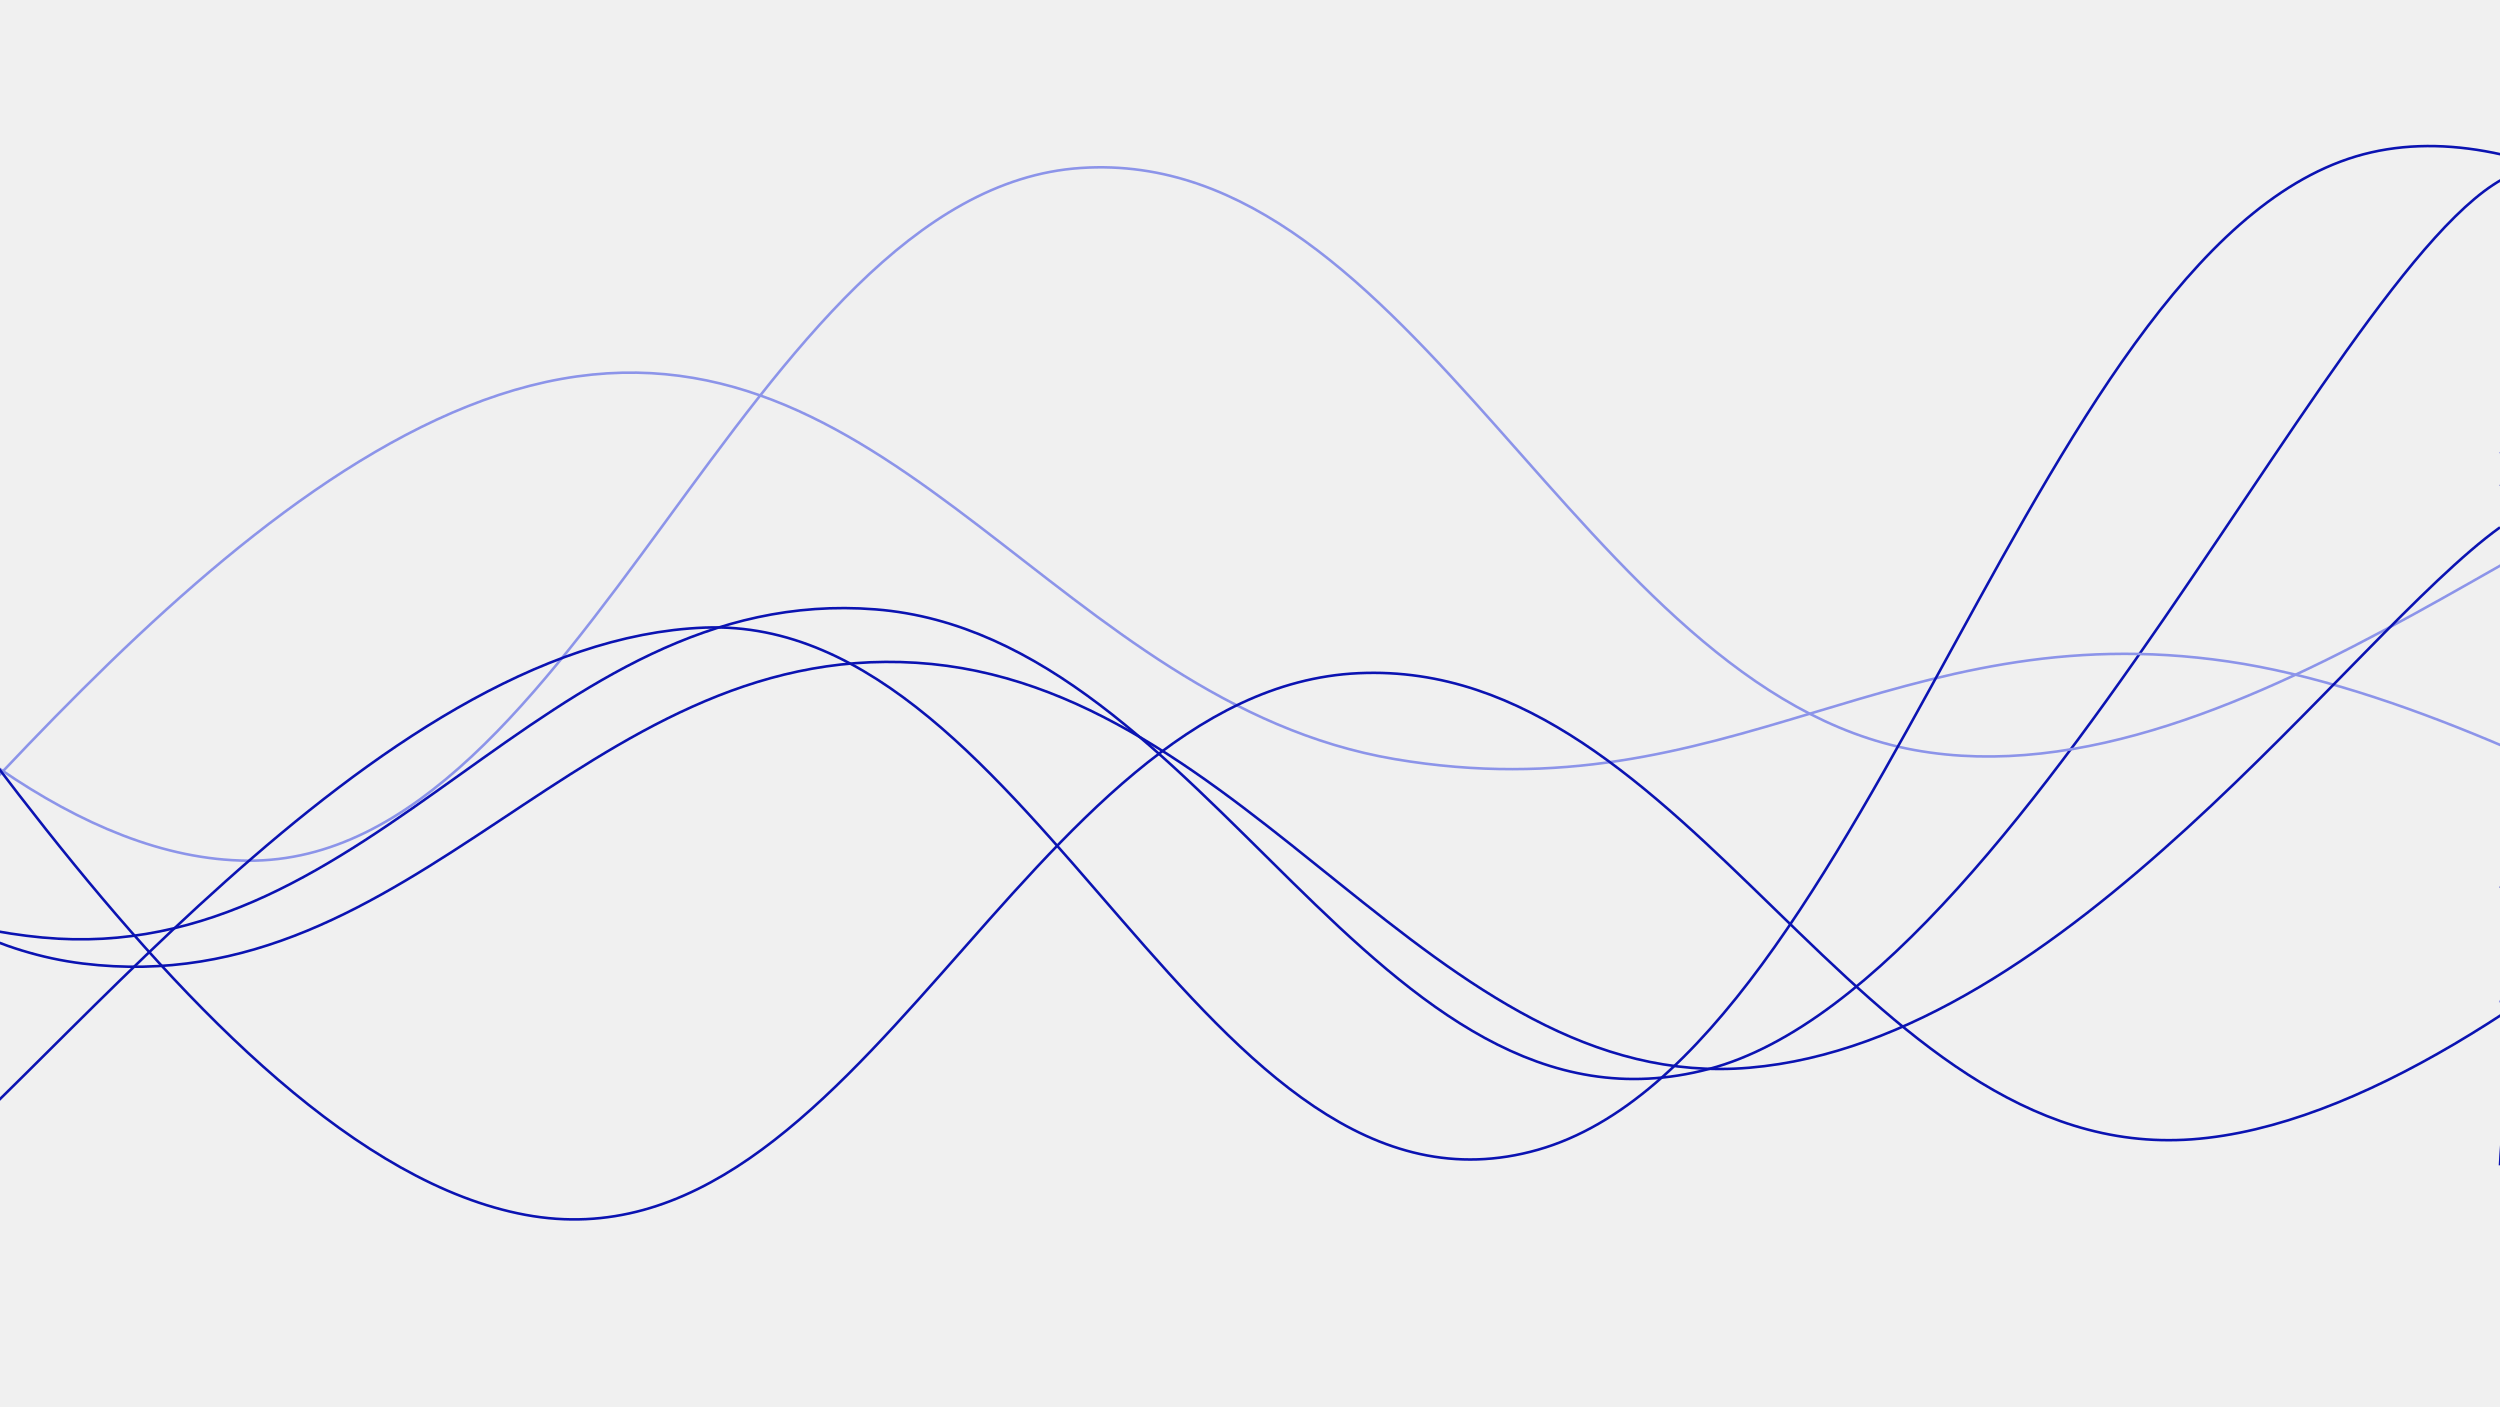
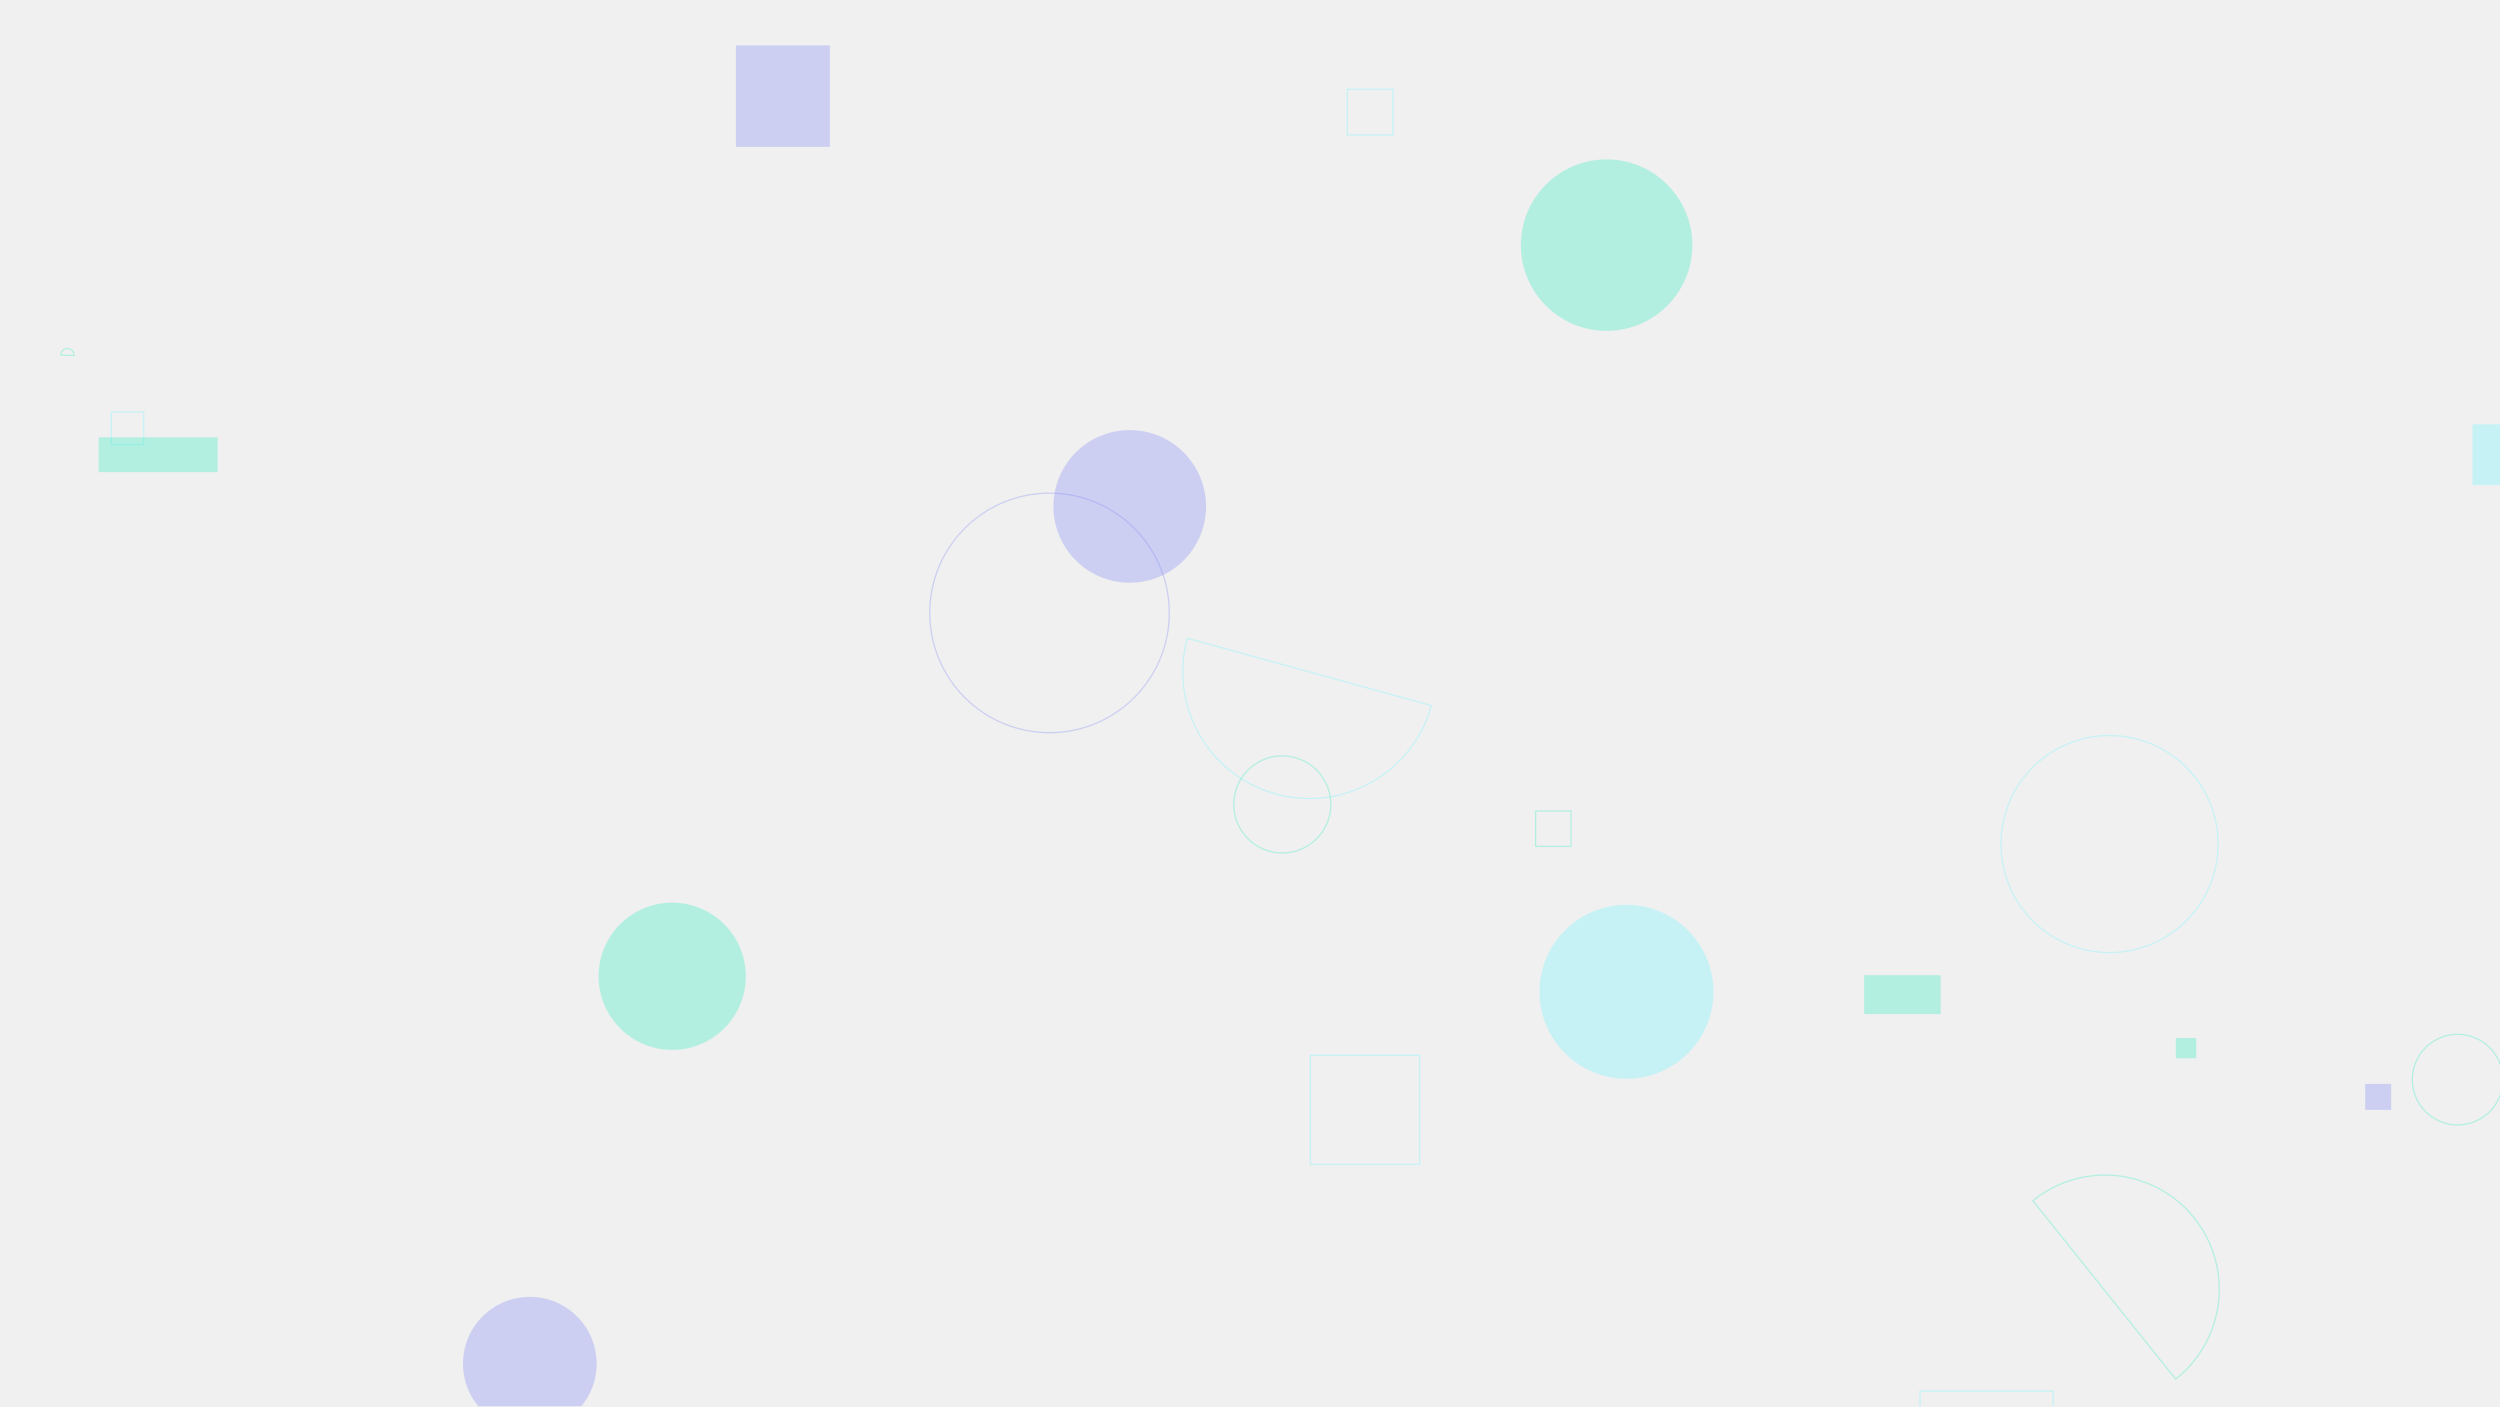
<svg xmlns="http://www.w3.org/2000/svg" version="1.1" width="1920" height="1080" preserveAspectRatio="none" viewBox="0 0 1920 1080">
-   <g mask="url(&quot;#SvgjsMask1006&quot;)" fill="none">
-     <path d="M -607.604,347 C -479.6,421.6 -223.6,695.8 32.396,720 C 288.4,744.2 416.4,447.8 672.396,468 C 928.4,488.2 1056.4,888.6 1312.396,821 C 1568.4,753.4 1830.87,115.2 1952.396,130 C 2073.92,144.8 1926.48,742 1920,895" stroke="rgba(11, 19, 178, 1)" stroke-width="2" />
-     <path d="M -208.801,812 C -80.8,707.8 175.2,336.8 431.199,291 C 687.2,245.2 815.2,539.6 1071.199,583 C 1327.2,626.4 1455.2,470.6 1711.199,508 C 1967.2,545.4 2309.44,802.2 2351.199,770 C 2392.96,737.8 2006.24,431.6 1920,347" stroke="rgba(140, 148, 233, 1)" stroke-width="2" />
-     <path d="M -449.918,119 C -321.92,227.4 -65.92,659 190.082,661 C 446.08,663 574.08,146 830.082,129 C 1086.08,112 1214.08,529.2 1470.082,576 C 1726.08,622.8 2020.1,324.2 2110.082,363 C 2200.07,401.8 1958.02,688.6 1920,770" stroke="rgba(140, 148, 233, 1)" stroke-width="2" />
-     <path d="M -1216.364,924 C -1088.36,809.6 -832.36,388.8 -576.364,352 C -320.36,315.2 -192.36,708.6 63.636,740 C 319.64,771.4 447.64,493 703.636,509 C 959.64,525 1100.36,840.8 1343.636,820 C 1586.91,799.2 1804.73,488 1920,405" stroke="rgba(11, 19, 178, 1)" stroke-width="2" />
-     <path d="M -236.481,279 C -108.48,409.8 147.52,885.4 403.519,933 C 659.52,980.6 787.52,528.6 1043.519,517 C 1299.52,505.4 1427.52,893.8 1683.519,875 C 1939.52,856.2 2276.22,461.6 2323.519,423 C 2370.82,384.4 2000.7,630.2 1920,682" stroke="rgba(11, 19, 178, 1)" stroke-width="2" />
-     <path d="M -98.78,932 C 29.22,842 285.22,491.8 541.22,482 C 797.22,472.2 925.22,956 1181.22,883 C 1437.22,810 1565.22,175 1821.22,117 C 2077.22,59 2441.46,542 2461.22,593 C 2480.98,644 2028.24,416.2 1920,372" stroke="rgba(11, 19, 178, 1)" stroke-width="2" />
+   <g mask="url(&quot;#SvgjsMask1077&quot;)" fill="none">
+     <path d="M714.05 470.72 a91.98 91.98 0 1 0 183.96 0 a91.98 91.98 0 1 0 -183.96 0z" stroke="rgba(120, 130, 245, 0.3)" />
+     <path d="M1034.69 68.54L1069.78 68.54L1069.78 103.63L1034.69 103.63z" stroke="rgba(111, 244, 255, 0.32)" />
+     <path d="M459.7 749.8 a56.55 56.55 0 1 0 113.1 0 a56.55 56.55 0 1 0 -113.1 0z" fill="rgba(67, 237, 198, 0.35)" />
+     <path d="M809.01 388.92 a58.62 58.62 0 1 0 117.24 0 a58.62 58.62 0 1 0 -117.24 0z" fill="rgba(120, 130, 245, 0.3)" />
+     <path d="M1898.84 325.83L1965.76 325.83L1965.76 372.54L1898.84 372.54z" fill="rgba(111, 244, 255, 0.32)" />
+     <path d="M1006.41 810.4L1090.29 810.4L1090.29 894.28L1006.41 894.28z" stroke="rgba(111, 244, 255, 0.32)" />
+     <path d="M355.57 1047.32 a51.33 51.33 0 1 0 102.66 0 a51.33 51.33 0 1 0 -102.66 0z" fill="rgba(120, 130, 245, 0.3)" />
+     <path d="M1168.01 188.27 a65.86 65.86 0 1 0 131.72 0 a65.86 65.86 0 1 0 -131.72 0z" fill="rgba(67, 237, 198, 0.35)" />
+     <path d="M1670.9 1059.14a87.73 87.73 0 1 0-109.65-136.97z" stroke="rgba(67, 237, 198, 0.35)" />
+     <path d="M911.89 490.17a97.22 97.22 0 1 0 187.44 51.74z" stroke="rgba(111, 244, 255, 0.32)" />
+     <path d="M56.85 273.01a5.08 5.08 0 1 0-10.15-0.29z" stroke="rgba(67, 237, 198, 0.35)" />
+     <path d="M1182.34 761.7 a66.8 66.8 0 1 0 133.6 0 a66.8 66.8 0 1 0 -133.6 0z" fill="rgba(111, 244, 255, 0.32)" />
+     <path d="M85.48 316.52L110.35 316.52L110.35 341.39L85.48 341.39z" stroke="rgba(111, 244, 255, 0.32)" />
+     <path d="M1671.04 797.15L1686.71 797.15L1686.71 812.82L1671.04 812.82z" fill="rgba(67, 237, 198, 0.35)" />
+     <path d="M947.52 617.79 a37.29 37.29 0 1 0 74.58 0 a37.29 37.29 0 1 0 -74.58 0z" stroke="rgba(67, 237, 198, 0.35)" />
+     <path d="M565.19 34.82L637.38 34.82L637.38 112.83L565.19 112.83z" fill="rgba(120, 130, 245, 0.3)" />
+     <path d="M1431.65 748.94L1490.45 748.94L1490.45 778.86L1431.65 778.86z" fill="rgba(67, 237, 198, 0.35)" />
+     <path d="M1474.57 1068.34L1576.87 1068.34L1576.87 1152.36L1474.57 1152.36z" stroke="rgba(111, 244, 255, 0.32)" />
+     <path d="M1852.65 829.15 a34.8 34.8 0 1 0 69.6 0 a34.8 34.8 0 1 0 -69.6 0z" stroke="rgba(67, 237, 198, 0.35)" />
+     <path d="M75.83 335.83L167.18 335.83L167.18 362.62L75.83 362.62z" fill="rgba(67, 237, 198, 0.35)" />
+     <path d="M1816.42 832.41L1836.42 832.41L1836.42 852.41L1816.42 852.41z" fill="rgba(120, 130, 245, 0.3)" />
+     <path d="M1536.76 648.23 a83.35 83.35 0 1 0 166.7 0 a83.35 83.35 0 1 0 -166.7 0z" stroke="rgba(111, 244, 255, 0.32)" />
+     <path d="M1179.35 622.86L1206.51 622.86L1206.51 650.02L1179.35 650.02z" stroke="rgba(67, 237, 198, 0.35)" />
  </g>
  <defs>
-     <mask id="SvgjsMask1006">
+     <mask id="SvgjsMask1077">
      <rect width="1920" height="1080" fill="#ffffff" />
    </mask>
  </defs>
</svg>
